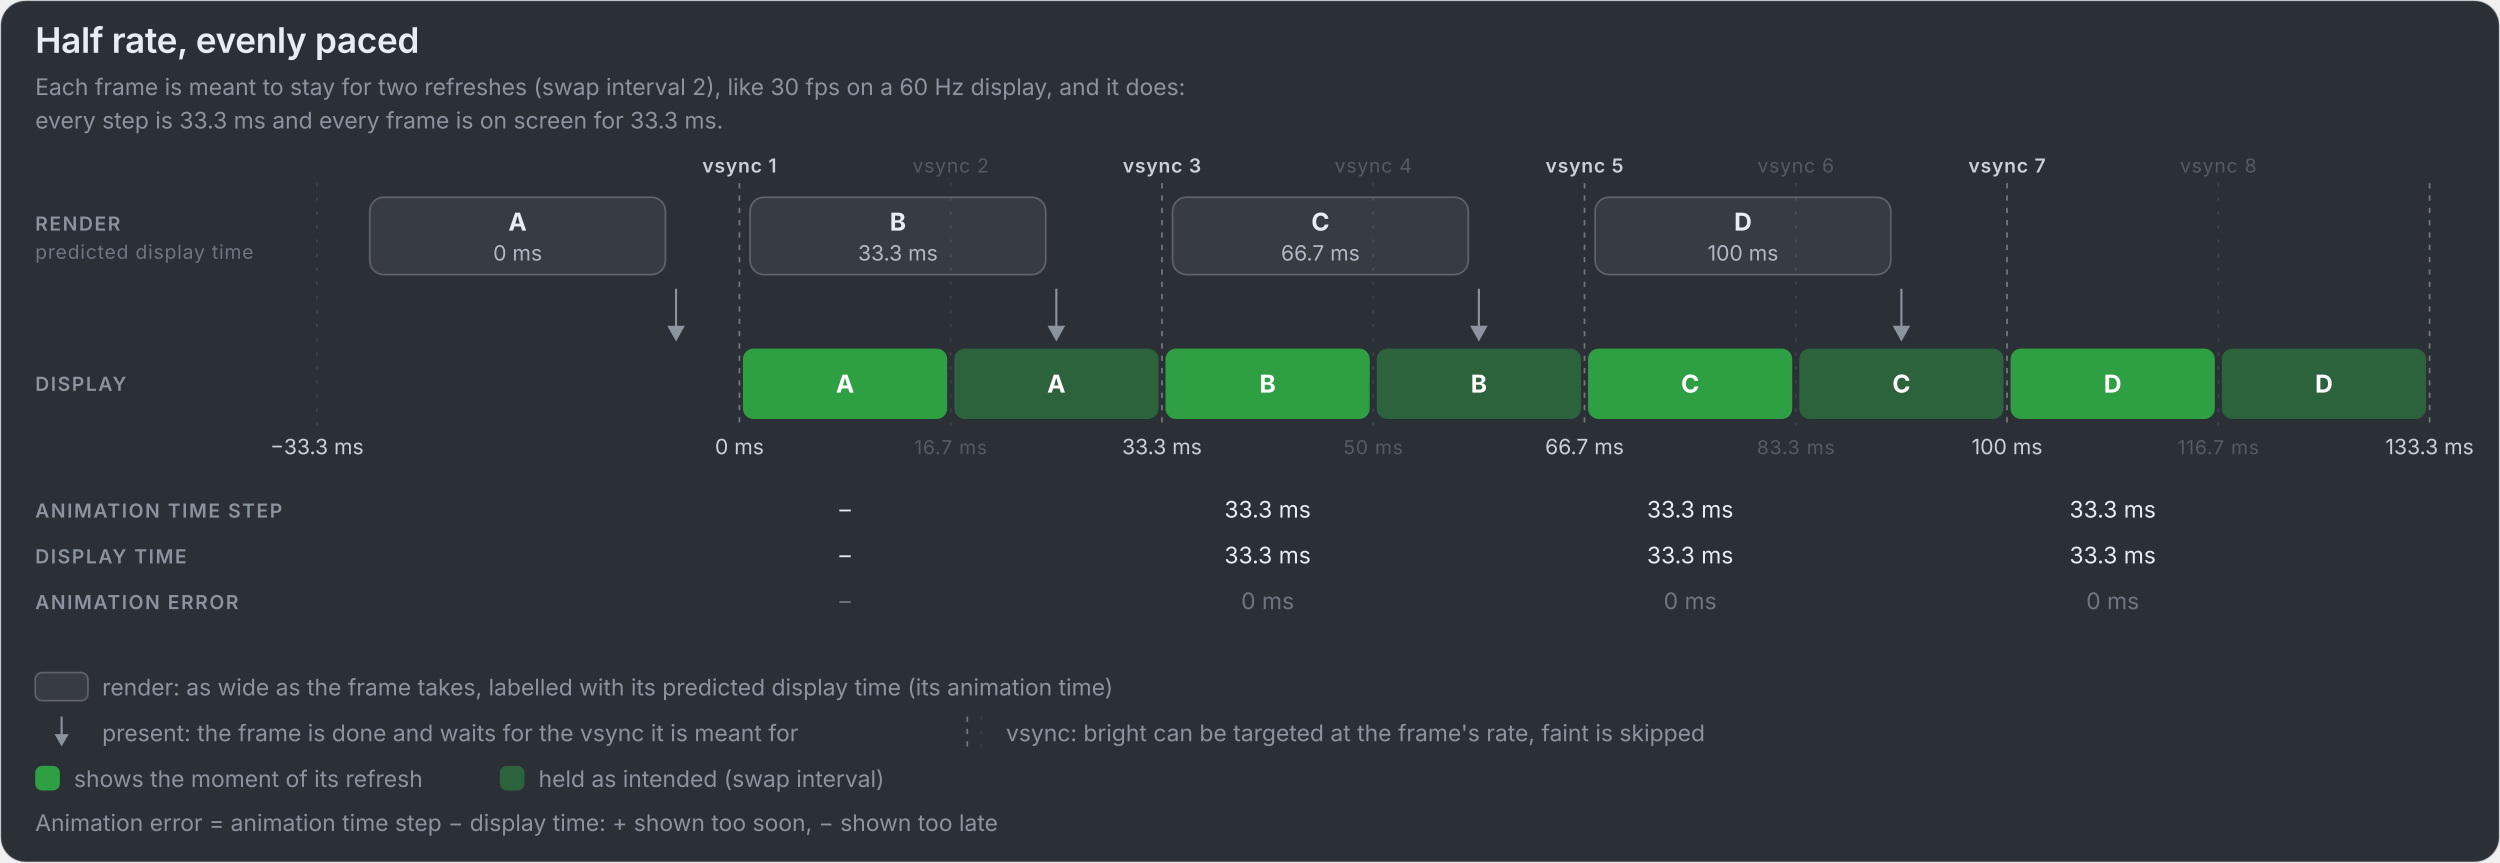
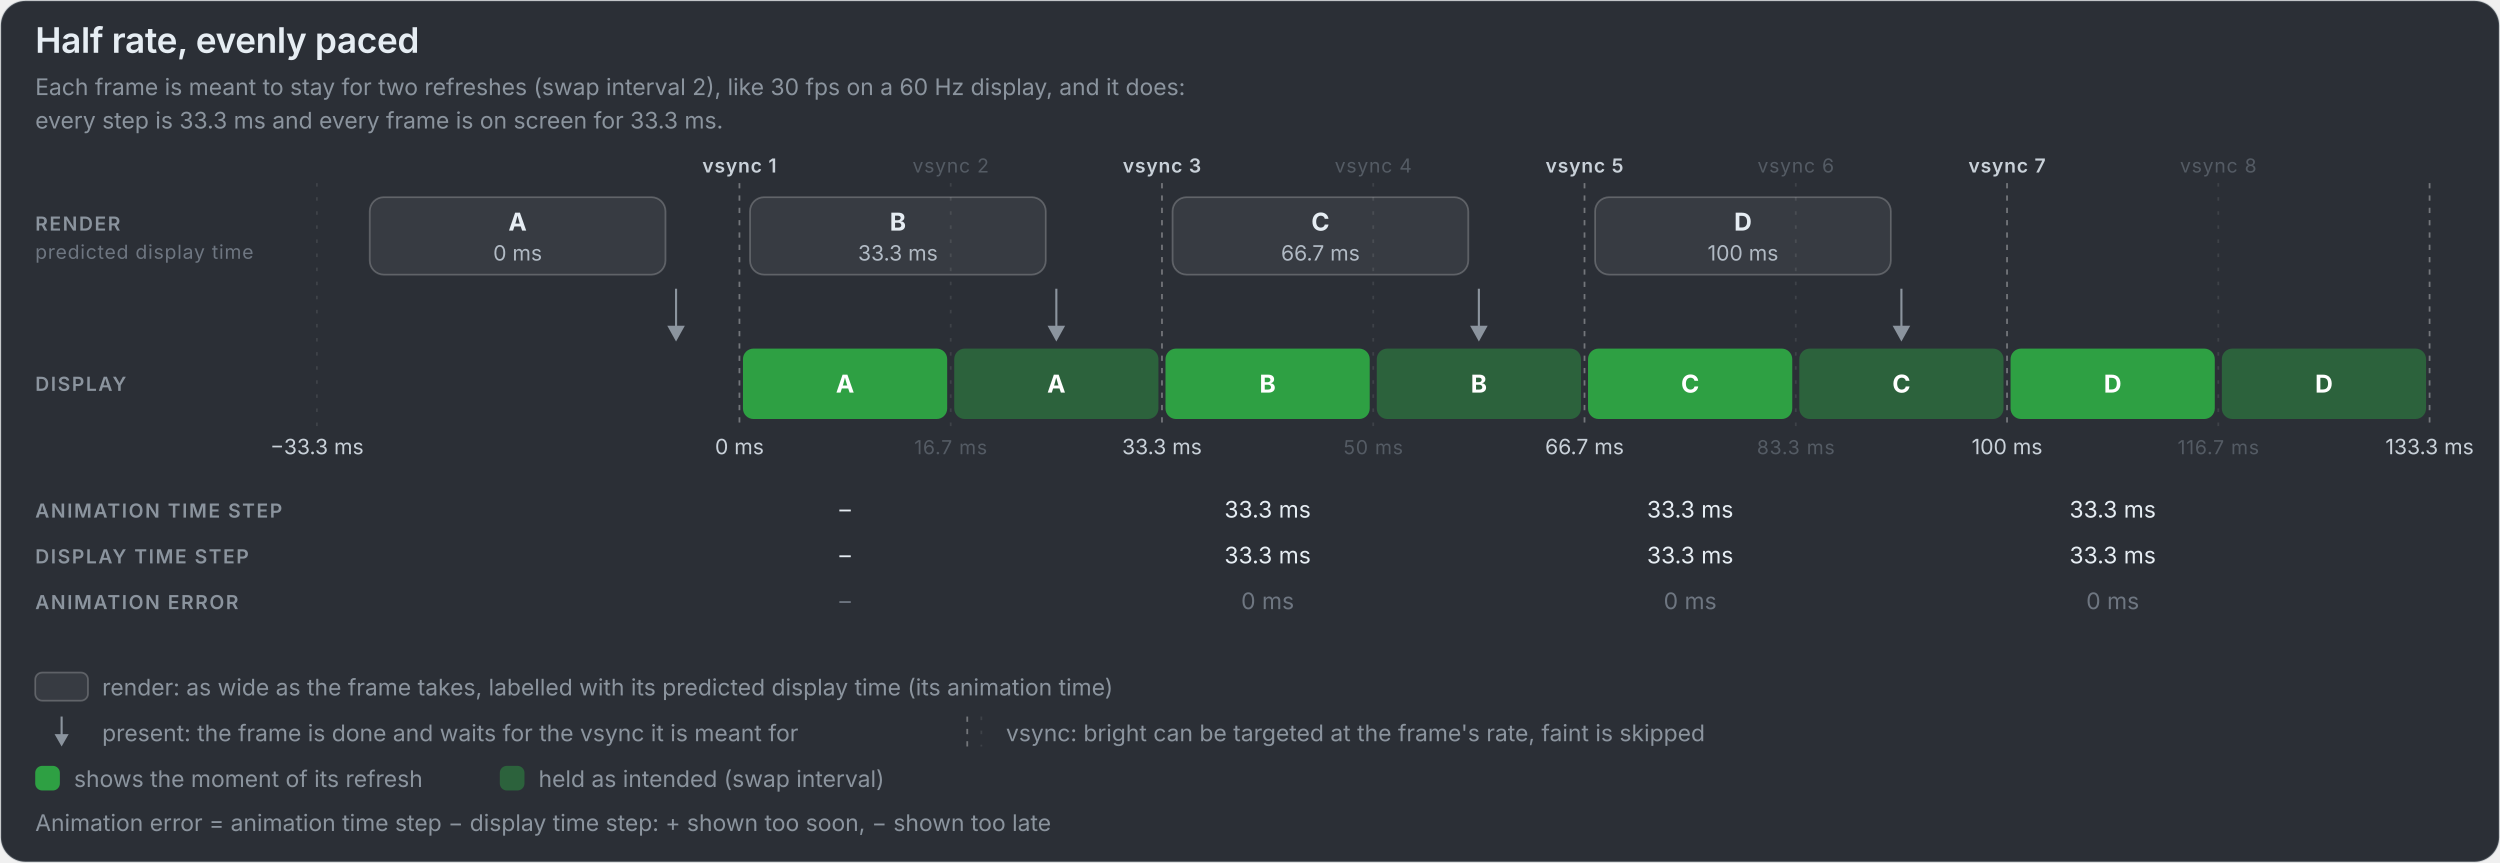
<svg xmlns="http://www.w3.org/2000/svg" width="1420" height="490" viewBox="0 0 1420 490" role="img" aria-label="Half rate, evenly paced">
  <style>
  text { font-family: "Segoe UI Variable Text", "Segoe UI", Inter, system-ui, -apple-system, "Helvetica Neue", Arial, sans-serif;
         font-size: 13px; fill: #e6edf3; font-variant-numeric: tabular-nums; }
  .card { fill: #1f242b; fill-opacity: 0.94; stroke: #8b949e; stroke-opacity: 0.25; stroke-width: 1; }
  .title { font-size: 20px; font-weight: 600; letter-spacing: -0.01em; }
  .sub { fill: #8b949e; }
  .label { font-size: 11px; font-weight: 600; letter-spacing: 0.08em; fill: #8b949e; }
  .vsync-n { font-size: 11px; fill: #6e7681; letter-spacing: 0.04em; }
  .axis { font-size: 12px; fill: #c9d1d9; }
  .vsync { stroke: #ffffff; stroke-opacity: 0.34; stroke-width: 1; stroke-dasharray: 3 4; }
  .vsync-skip { stroke: #ffffff; stroke-opacity: 0.09; stroke-width: 1; stroke-dasharray: 2 6; }
  .vsync-target { font-size: 11px; font-weight: 600; fill: #c9d1d9; letter-spacing: 0.04em; }
  .vsync-n-skip { font-size: 11px; fill: #545b64; letter-spacing: 0.04em; }
  .box { fill: #ffffff; fill-opacity: 0.06; stroke: #ffffff; stroke-opacity: 0.22; stroke-width: 1; }
  .frame { font-size: 14px; font-weight: 700; }
  .box-time { fill: #b1bac4; font-size: 12px; }
  .arrow { stroke: #8b949e; stroke-width: 1.2; }
  .arrowhead { fill: #8b949e; }
  .ok { fill: #2ea043; }
  .hold { fill: #2ea043; fill-opacity: 0.45; }
  .again { fill: #d29922; }
  .off { fill: #e5534b; }
  .cell-text { font-size: 14px; font-weight: 700; fill: #ffffff; }
  .dark-text { fill: #1c1f24; }
  .zero { fill: #6e7681; }
  .err { fill: #ff7b72; font-weight: 600; }
  .err-pill { fill: #e5534b; fill-opacity: 0.16; }
  .neutral { fill: #3d444d; }
  .lane { font-size: 15px; font-weight: 600; }
  .same { fill: #7ee787; font-weight: 600; }
</style>
  <rect class="card" x="0.5" y="0.5" width="1419" height="489" rx="14" />
  <text x="20.0" y="30.0" text-anchor="start" class="title">Half rate, evenly paced</text>
  <text x="20.0" y="54.0" text-anchor="start" class="sub">Each frame is meant to stay for two refreshes (swap interval 2), like 30 fps on a 60 Hz display, and it does:</text>
  <text x="20.0" y="73.0" text-anchor="start" class="sub">every step is 33.3 ms and every frame is on screen for 33.3 ms.</text>
  <line class="vsync-skip" x1="180.0" y1="104" x2="180.0" y2="243" />
  <text x="180.0" y="258.0" text-anchor="middle" class="axis">−33.3 ms</text>
  <line class="vsync" x1="420.0" y1="104" x2="420.0" y2="243" />
  <text x="420.0" y="258.0" text-anchor="middle" class="axis">0 ms</text>
  <text x="420.0" y="98.0" text-anchor="middle" class="vsync-target">vsync 1</text>
  <line class="vsync-skip" x1="540.0" y1="104" x2="540.0" y2="243" />
  <text x="540.0" y="258.0" text-anchor="middle" class="vsync-n-skip">16.7 ms</text>
  <text x="540.0" y="98.0" text-anchor="middle" class="vsync-n-skip">vsync 2</text>
  <line class="vsync" x1="660.0" y1="104" x2="660.0" y2="243" />
  <text x="660.0" y="258.0" text-anchor="middle" class="axis">33.3 ms</text>
  <text x="660.0" y="98.0" text-anchor="middle" class="vsync-target">vsync 3</text>
  <line class="vsync-skip" x1="780.0" y1="104" x2="780.0" y2="243" />
  <text x="780.0" y="258.0" text-anchor="middle" class="vsync-n-skip">50 ms</text>
  <text x="780.0" y="98.0" text-anchor="middle" class="vsync-n-skip">vsync 4</text>
  <line class="vsync" x1="900.0" y1="104" x2="900.0" y2="243" />
  <text x="900.0" y="258.0" text-anchor="middle" class="axis">66.7 ms</text>
  <text x="900.0" y="98.0" text-anchor="middle" class="vsync-target">vsync 5</text>
  <line class="vsync-skip" x1="1020.0" y1="104" x2="1020.0" y2="243" />
  <text x="1020.0" y="258.0" text-anchor="middle" class="vsync-n-skip">83.3 ms</text>
  <text x="1020.0" y="98.0" text-anchor="middle" class="vsync-n-skip">vsync 6</text>
  <line class="vsync" x1="1140.0" y1="104" x2="1140.0" y2="243" />
  <text x="1140.0" y="258.0" text-anchor="middle" class="axis">100 ms</text>
  <text x="1140.0" y="98.0" text-anchor="middle" class="vsync-target">vsync 7</text>
  <line class="vsync-skip" x1="1260.0" y1="104" x2="1260.0" y2="243" />
  <text x="1260.0" y="258.0" text-anchor="middle" class="vsync-n-skip">116.7 ms</text>
  <text x="1260.0" y="98.0" text-anchor="middle" class="vsync-n-skip">vsync 8</text>
  <line class="vsync" x1="1380.0" y1="104" x2="1380.0" y2="243" />
  <text x="1380.0" y="258.0" text-anchor="middle" class="axis">133.3 ms</text>
  <text x="20.0" y="131.0" text-anchor="start" class="label">RENDER</text>
  <text x="20.0" y="147.0" text-anchor="start" class="vsync-n">predicted display time</text>
  <text x="20.0" y="222.0" text-anchor="start" class="label">DISPLAY</text>
  <text x="20.0" y="294.0" text-anchor="start" class="label">ANIMATION TIME STEP</text>
-   <text x="20.0" y="320.0" text-anchor="start" class="label">DISPLAY TIME</text>
+   <text x="20.0" y="320.0" text-anchor="start" class="label">DISPLAY TIME STEP</text>
  <text x="20.0" y="346.0" text-anchor="start" class="label">ANIMATION ERROR</text>
  <rect class="box" x="210.0" y="112" width="168.0" height="44" rx="8" />
  <text x="294.0" y="131.0" text-anchor="middle" class="frame">A</text>
  <text x="294.0" y="148.0" text-anchor="middle" class="box-time">0 ms</text>
  <line class="arrow" x1="384.0" y1="164" x2="384.0" y2="186" />
  <path class="arrowhead" d="M379.0,185 L389.0,185 L384.0,194 z" />
  <rect class="box" x="426.0" y="112" width="168.0" height="44" rx="8" />
  <text x="510.0" y="131.0" text-anchor="middle" class="frame">B</text>
  <text x="510.0" y="148.0" text-anchor="middle" class="box-time">33.3 ms</text>
  <line class="arrow" x1="600.0" y1="164" x2="600.0" y2="186" />
  <path class="arrowhead" d="M595.0,185 L605.0,185 L600.0,194 z" />
  <rect class="box" x="666.0" y="112" width="168.0" height="44" rx="8" />
  <text x="750.0" y="131.0" text-anchor="middle" class="frame">C</text>
  <text x="750.0" y="148.0" text-anchor="middle" class="box-time">66.7 ms</text>
  <line class="arrow" x1="840.0" y1="164" x2="840.0" y2="186" />
  <path class="arrowhead" d="M835.0,185 L845.0,185 L840.0,194 z" />
  <rect class="box" x="906.0" y="112" width="168.0" height="44" rx="8" />
  <text x="990.0" y="131.0" text-anchor="middle" class="frame">D</text>
  <text x="990.0" y="148.0" text-anchor="middle" class="box-time">100 ms</text>
  <line class="arrow" x1="1080.0" y1="164" x2="1080.0" y2="186" />
  <path class="arrowhead" d="M1075.0,185 L1085.0,185 L1080.0,194 z" />
  <rect class="ok" x="422.0" y="198" width="116.0" height="40" rx="6" />
  <text x="480.0" y="223.0" text-anchor="middle" class="cell-text">A</text>
  <text x="480.0" y="294.0" text-anchor="middle">–</text>
  <text x="480.0" y="320.0" text-anchor="middle">–</text>
  <text x="480.0" y="346.0" text-anchor="middle" class="zero">–</text>
  <rect class="hold" x="542.0" y="198" width="116.0" height="40" rx="6" />
  <text x="600.0" y="223.0" text-anchor="middle" class="cell-text">A</text>
  <rect class="ok" x="662.0" y="198" width="116.0" height="40" rx="6" />
  <text x="720.0" y="223.0" text-anchor="middle" class="cell-text">B</text>
  <text x="720.0" y="294.0" text-anchor="middle">33.3 ms</text>
  <text x="720.0" y="320.0" text-anchor="middle">33.3 ms</text>
  <text x="720.0" y="346.0" text-anchor="middle" class="zero">0 ms</text>
  <rect class="hold" x="782.0" y="198" width="116.0" height="40" rx="6" />
  <text x="840.0" y="223.0" text-anchor="middle" class="cell-text">B</text>
  <rect class="ok" x="902.0" y="198" width="116.0" height="40" rx="6" />
  <text x="960.0" y="223.0" text-anchor="middle" class="cell-text">C</text>
  <text x="960.0" y="294.0" text-anchor="middle">33.3 ms</text>
  <text x="960.0" y="320.0" text-anchor="middle">33.3 ms</text>
  <text x="960.0" y="346.0" text-anchor="middle" class="zero">0 ms</text>
  <rect class="hold" x="1022.0" y="198" width="116.0" height="40" rx="6" />
  <text x="1080.0" y="223.0" text-anchor="middle" class="cell-text">C</text>
  <rect class="ok" x="1142.0" y="198" width="116.0" height="40" rx="6" />
  <text x="1200.0" y="223.0" text-anchor="middle" class="cell-text">D</text>
  <text x="1200.0" y="294.0" text-anchor="middle">33.3 ms</text>
  <text x="1200.0" y="320.0" text-anchor="middle">33.3 ms</text>
  <text x="1200.0" y="346.0" text-anchor="middle" class="zero">0 ms</text>
  <rect class="hold" x="1262.0" y="198" width="116.0" height="40" rx="6" />
  <text x="1320.0" y="223.0" text-anchor="middle" class="cell-text">D</text>
  <rect class="box" x="20" y="382" width="30" height="16" rx="4" />
  <text x="58.0" y="395.0" text-anchor="start" class="sub">render: as wide as the frame takes, labelled with its predicted display time (its animation time)</text>
  <line class="arrow" x1="35.0" y1="407" x2="35.0" y2="418" />
  <path class="arrowhead" d="M31.0,417 L39.0,417 L35.0,424 z" />
  <text x="58.0" y="421.0" text-anchor="start" class="sub">present: the frame is done and waits for the vsync it is meant for</text>
  <line class="vsync" x1="549.4" y1="407" x2="549.4" y2="424" />
  <line class="vsync-skip" x1="557.4" y1="407" x2="557.4" y2="424" />
  <text x="571.4" y="421.0" text-anchor="start" class="sub">vsync: bright can be targeted at the frame's rate, faint is skipped</text>
  <rect class="ok" x="20.0" y="435" width="14" height="14" rx="4" />
  <text x="42.0" y="447.0" text-anchor="start" class="sub">shows the moment of its refresh</text>
  <rect class="hold" x="283.9" y="435" width="14" height="14" rx="4" />
  <text x="305.9" y="447.0" text-anchor="start" class="sub">held as intended (swap interval)</text>
-   <text x="20.0" y="472.0" text-anchor="start" class="sub">Animation error = animation time step − display time: + shown too soon, − shown too late</text>
+   <text x="20.0" y="472.0" text-anchor="start" class="sub">Animation error = animation time step − display time step: + shown too soon, − shown too late</text>
</svg>
